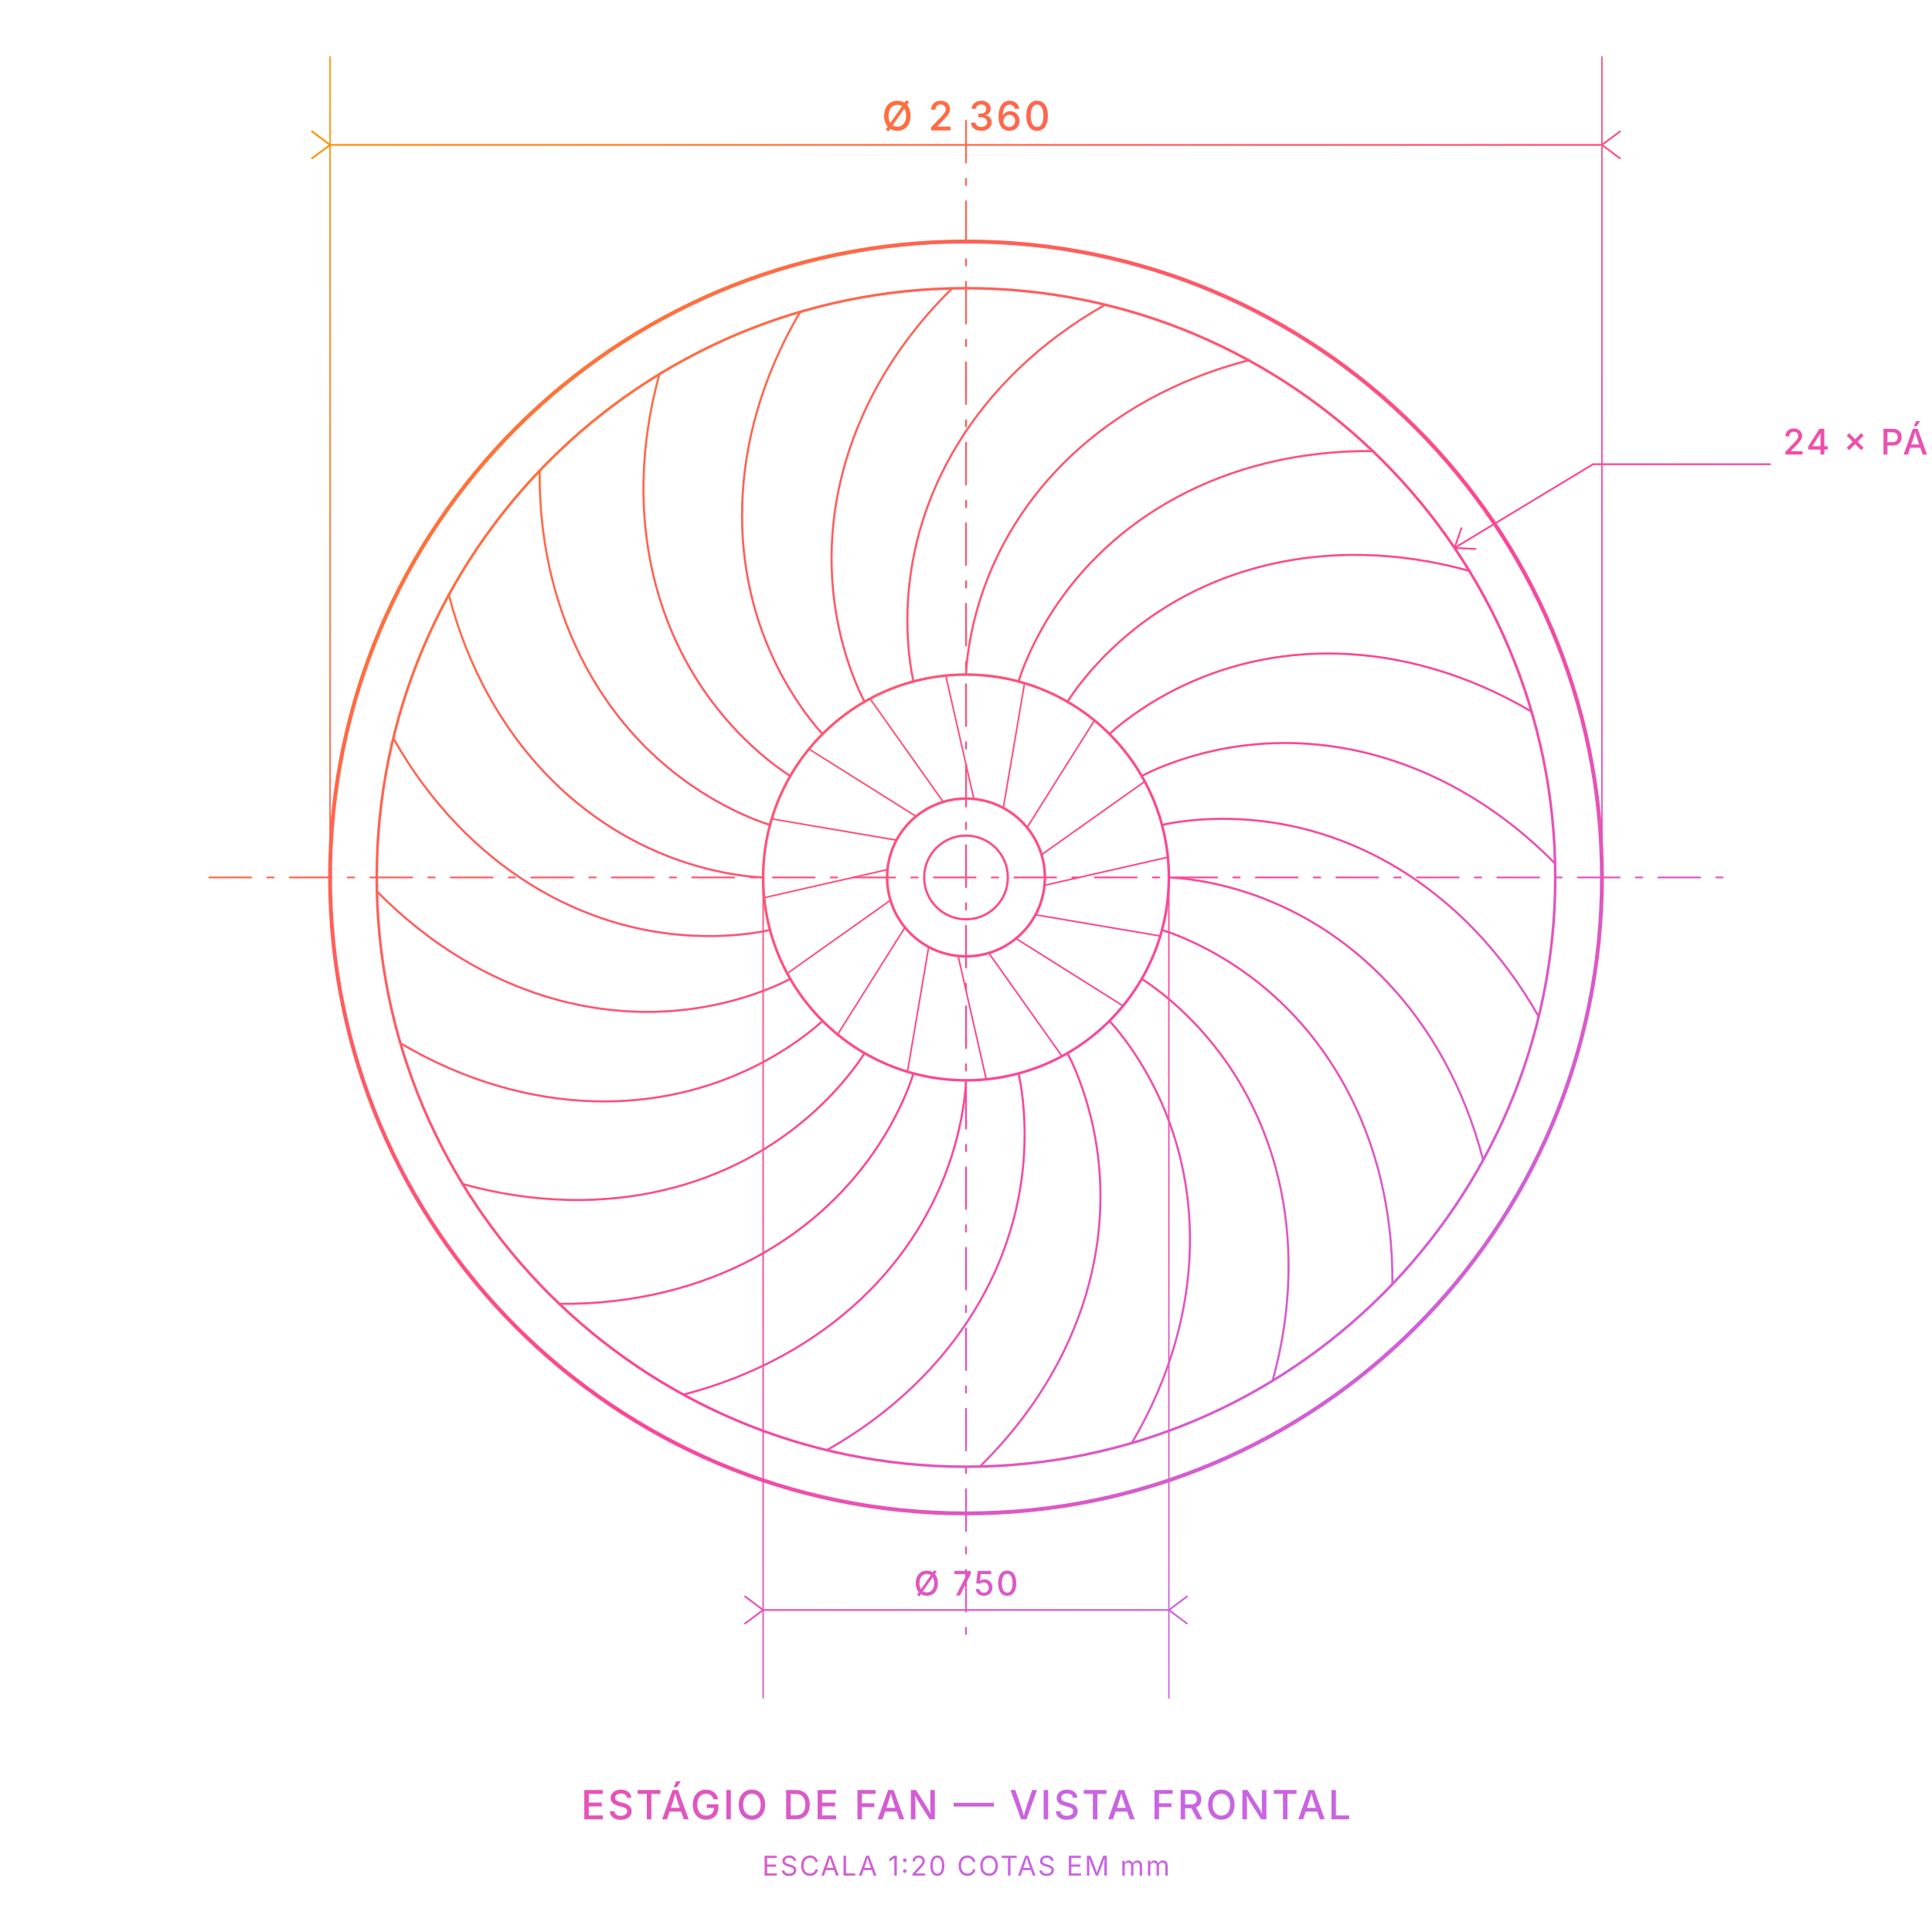
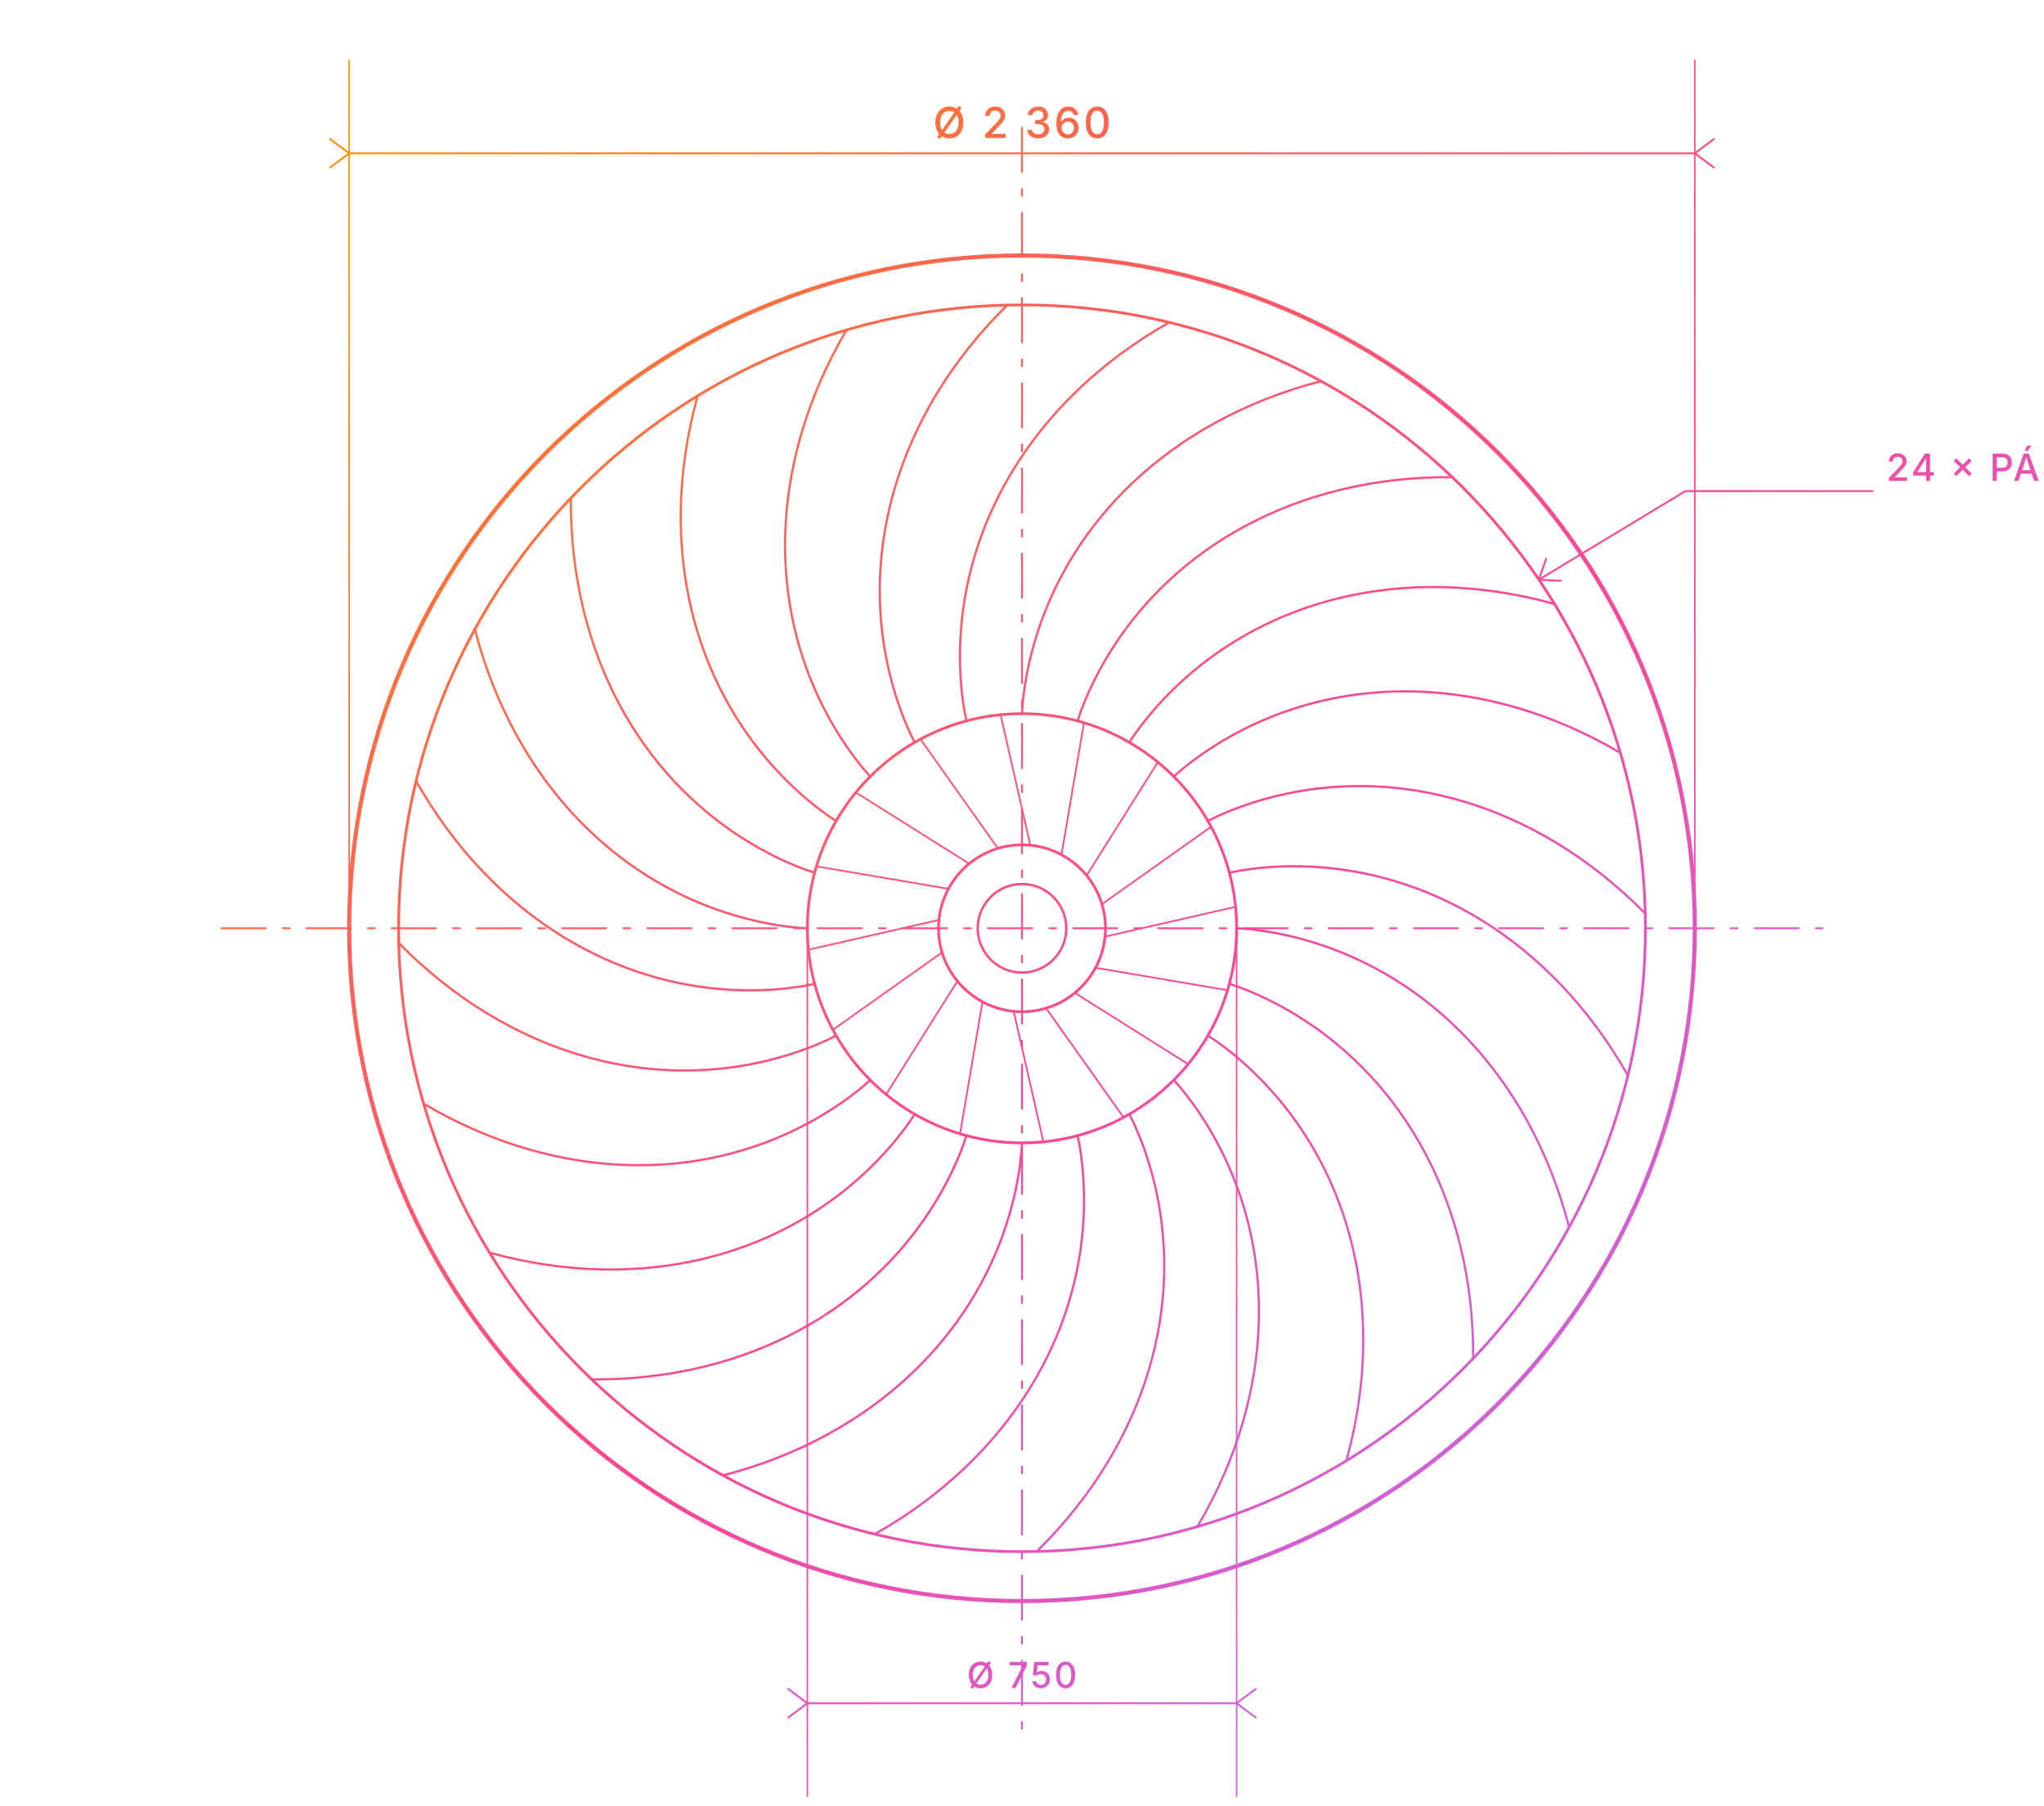
- <svg xmlns="http://www.w3.org/2000/svg" viewBox="0 0 1200 1200" width="1200" height="1200">
+ <svg xmlns="http://www.w3.org/2000/svg" viewBox="0 0 1200 1060" width="1200" height="1060">
  <defs>
    <linearGradient id="patronos" gradientUnits="userSpaceOnUse" x1="120.2" y1="120.2" x2="890.3" y2="890.3">
      <stop offset="0%" stop-color="#ff9700" />
      <stop offset="33%" stop-color="#ff6253" />
      <stop offset="67%" stop-color="#fc4696" />
      <stop offset="100%" stop-color="#c964e2" />
    </linearGradient>
  </defs>
  <g fill="none" stroke="url(#patronos)" stroke-linecap="round" stroke-linejoin="round">
    <circle cx="600.00" cy="545.00" r="395.00" stroke-width="2.4" />
    <circle cx="600.00" cy="545.00" r="366.00" stroke-width="1.6" />
    <circle cx="600.00" cy="545.00" r="126.00" stroke-width="1.6" />
    <circle cx="600.00" cy="545.00" r="49.00" stroke-width="1.6" />
    <circle cx="600.00" cy="545.00" r="26.00" stroke-width="1.4" />
    <path d="M 726.00,545.00 L 732.00,545.38 L 738.00,546.04 L 743.99,546.92 L 749.97,547.99 L 755.94,549.24 L 761.90,550.69 L 767.84,552.32 L 773.76,554.14 L 779.65,556.14 L 785.52,558.34 L 791.35,560.73 L 797.15,563.32 L 802.90,566.11 L 808.61,569.10 L 814.27,572.28 L 819.87,575.68 L 825.41,579.28 L 830.88,583.08 L 836.28,587.10 L 841.60,591.33 L 846.83,595.77 L 851.98,600.42 L 857.02,605.29 L 861.97,610.37 L 866.80,615.67 L 871.51,621.18 L 876.11,626.91 L 880.57,632.86 L 884.89,639.01 L 889.07,645.38 L 893.09,651.97 L 896.96,658.76 L 900.65,665.76 L 904.17,672.98 L 907.51,680.39 L 910.66,688.01 L 913.61,695.83 L 916.36,703.85 L 918.89,712.07 L 921.20,720.47" stroke-width="1.3" />
    <path d="M 721.71,577.61 L 727.40,579.53 L 733.02,581.72 L 738.59,584.12 L 744.09,586.70 L 749.53,589.46 L 754.91,592.40 L 760.23,595.51 L 765.47,598.80 L 770.65,602.26 L 775.75,605.90 L 780.76,609.72 L 785.69,613.72 L 790.53,617.90 L 795.27,622.27 L 799.91,626.81 L 804.44,631.54 L 808.86,636.45 L 813.16,641.54 L 817.33,646.82 L 821.37,652.28 L 825.28,657.93 L 829.05,663.75 L 832.66,669.76 L 836.12,675.95 L 839.42,682.32 L 842.54,688.86 L 845.50,695.58 L 848.27,702.48 L 850.85,709.54 L 853.24,716.78 L 855.42,724.18 L 857.39,731.74 L 859.15,739.46 L 860.69,747.34 L 861.99,755.37 L 863.06,763.55 L 863.89,771.86 L 864.46,780.32 L 864.78,788.91 L 864.84,797.62" stroke-width="1.3" />
    <path d="M 709.12,608.00 L 714.13,611.33 L 718.99,614.90 L 723.74,618.65 L 728.39,622.57 L 732.93,626.65 L 737.37,630.88 L 741.70,635.26 L 745.91,639.79 L 750.01,644.48 L 753.99,649.32 L 757.85,654.30 L 761.58,659.44 L 765.17,664.73 L 768.62,670.17 L 771.92,675.76 L 775.07,681.50 L 778.07,687.39 L 780.91,693.42 L 783.57,699.60 L 786.06,705.92 L 788.38,712.38 L 790.51,718.99 L 792.44,725.73 L 794.18,732.60 L 795.72,739.60 L 797.05,746.73 L 798.16,753.99 L 799.05,761.37 L 799.71,768.86 L 800.15,776.47 L 800.34,784.18 L 800.29,792.00 L 799.99,799.91 L 799.43,807.92 L 798.62,816.01 L 797.53,824.18 L 796.18,832.43 L 794.55,840.75 L 792.63,849.13 L 790.43,857.56" stroke-width="1.3" />
    <path d="M 689.10,634.10 L 693.07,638.60 L 696.84,643.31 L 700.46,648.17 L 703.93,653.16 L 707.27,658.27 L 710.46,663.50 L 713.51,668.86 L 716.41,674.33 L 719.16,679.91 L 721.75,685.62 L 724.18,691.43 L 726.45,697.36 L 728.55,703.40 L 730.47,709.55 L 732.22,715.80 L 733.78,722.16 L 735.15,728.63 L 736.33,735.19 L 737.30,741.84 L 738.08,748.60 L 738.64,755.44 L 738.98,762.37 L 739.11,769.38 L 739.01,776.46 L 738.68,783.63 L 738.12,790.86 L 737.32,798.16 L 736.27,805.51 L 734.97,812.92 L 733.42,820.38 L 731.61,827.88 L 729.54,835.42 L 727.20,842.99 L 724.59,850.58 L 721.71,858.18 L 718.55,865.80 L 715.10,873.41 L 711.37,881.02 L 707.35,888.62 L 703.04,896.20" stroke-width="1.3" />
    <path d="M 663.00,654.12 L 665.67,659.50 L 668.10,665.03 L 670.33,670.65 L 672.40,676.37 L 674.30,682.17 L 676.02,688.05 L 677.58,694.01 L 678.97,700.05 L 680.18,706.16 L 681.21,712.34 L 682.05,718.58 L 682.71,724.90 L 683.17,731.28 L 683.44,737.71 L 683.51,744.21 L 683.37,750.75 L 683.02,757.35 L 682.46,763.99 L 681.68,770.67 L 680.68,777.39 L 679.45,784.15 L 677.99,790.93 L 676.30,797.73 L 674.37,804.56 L 672.20,811.39 L 669.78,818.23 L 667.11,825.07 L 664.20,831.91 L 661.03,838.73 L 657.60,845.53 L 653.91,852.31 L 649.96,859.05 L 645.74,865.75 L 641.26,872.41 L 636.50,879.01 L 631.48,885.55 L 626.18,892.01 L 620.61,898.40 L 614.76,904.70 L 608.64,910.90" stroke-width="1.3" />
    <path d="M 632.61,666.71 L 633.80,672.60 L 634.71,678.56 L 635.42,684.58 L 635.93,690.63 L 636.26,696.73 L 636.41,702.86 L 636.37,709.02 L 636.15,715.20 L 635.73,721.42 L 635.13,727.65 L 634.33,733.91 L 633.33,740.17 L 632.13,746.45 L 630.72,752.74 L 629.10,759.03 L 627.27,765.32 L 625.23,771.60 L 622.97,777.87 L 620.49,784.12 L 617.78,790.36 L 614.84,796.56 L 611.68,802.74 L 608.28,808.87 L 604.65,814.96 L 600.79,821.00 L 596.68,826.98 L 592.34,832.90 L 587.75,838.74 L 582.93,844.51 L 577.85,850.20 L 572.54,855.79 L 566.97,861.28 L 561.17,866.66 L 555.11,871.93 L 548.81,877.08 L 542.26,882.09 L 535.47,886.97 L 528.44,891.69 L 521.16,896.26 L 513.64,900.67" stroke-width="1.3" />
    <path d="M 600.00,671.00 L 599.62,677.00 L 598.96,683.00 L 598.08,688.99 L 597.01,694.97 L 595.76,700.94 L 594.31,706.90 L 592.68,712.84 L 590.86,718.76 L 588.86,724.65 L 586.66,730.52 L 584.27,736.35 L 581.68,742.15 L 578.89,747.90 L 575.90,753.61 L 572.72,759.27 L 569.32,764.87 L 565.72,770.41 L 561.92,775.88 L 557.90,781.28 L 553.67,786.60 L 549.23,791.83 L 544.58,796.98 L 539.71,802.02 L 534.63,806.97 L 529.33,811.80 L 523.82,816.51 L 518.09,821.11 L 512.14,825.57 L 505.99,829.89 L 499.62,834.07 L 493.03,838.09 L 486.24,841.96 L 479.24,845.65 L 472.02,849.17 L 464.61,852.51 L 456.99,855.66 L 449.17,858.61 L 441.15,861.36 L 432.93,863.89 L 424.53,866.20" stroke-width="1.3" />
    <path d="M 567.39,666.71 L 565.47,672.40 L 563.28,678.02 L 560.88,683.59 L 558.30,689.09 L 555.54,694.53 L 552.60,699.91 L 549.49,705.23 L 546.20,710.47 L 542.74,715.65 L 539.10,720.75 L 535.28,725.76 L 531.28,730.69 L 527.10,735.53 L 522.73,740.27 L 518.19,744.91 L 513.46,749.44 L 508.55,753.86 L 503.46,758.16 L 498.18,762.33 L 492.72,766.37 L 487.07,770.28 L 481.25,774.05 L 475.24,777.66 L 469.05,781.12 L 462.68,784.42 L 456.14,787.54 L 449.42,790.50 L 442.52,793.27 L 435.46,795.85 L 428.22,798.24 L 420.82,800.42 L 413.26,802.39 L 405.54,804.15 L 397.66,805.69 L 389.63,806.99 L 381.45,808.06 L 373.14,808.89 L 364.68,809.46 L 356.09,809.78 L 347.38,809.84" stroke-width="1.3" />
    <path d="M 537.00,654.12 L 533.67,659.13 L 530.10,663.99 L 526.35,668.74 L 522.43,673.39 L 518.35,677.93 L 514.12,682.37 L 509.74,686.70 L 505.21,690.91 L 500.52,695.01 L 495.68,698.99 L 490.70,702.85 L 485.56,706.58 L 480.27,710.17 L 474.83,713.62 L 469.24,716.92 L 463.50,720.07 L 457.61,723.07 L 451.58,725.91 L 445.40,728.57 L 439.08,731.06 L 432.62,733.38 L 426.01,735.51 L 419.27,737.44 L 412.40,739.18 L 405.40,740.72 L 398.27,742.05 L 391.01,743.16 L 383.63,744.05 L 376.14,744.71 L 368.53,745.15 L 360.82,745.34 L 353.00,745.29 L 345.09,744.99 L 337.08,744.43 L 328.99,743.62 L 320.82,742.53 L 312.57,741.18 L 304.25,739.55 L 295.87,737.63 L 287.44,735.43" stroke-width="1.3" />
    <path d="M 510.90,634.10 L 506.40,638.07 L 501.69,641.84 L 496.83,645.46 L 491.84,648.93 L 486.73,652.27 L 481.50,655.46 L 476.14,658.51 L 470.67,661.41 L 465.09,664.16 L 459.38,666.75 L 453.57,669.18 L 447.64,671.45 L 441.60,673.55 L 435.45,675.47 L 429.20,677.22 L 422.84,678.78 L 416.37,680.15 L 409.81,681.33 L 403.16,682.30 L 396.40,683.08 L 389.56,683.64 L 382.63,683.98 L 375.62,684.11 L 368.54,684.01 L 361.37,683.68 L 354.14,683.12 L 346.84,682.32 L 339.49,681.27 L 332.08,679.97 L 324.62,678.42 L 317.12,676.61 L 309.58,674.54 L 302.01,672.20 L 294.42,669.59 L 286.82,666.71 L 279.20,663.55 L 271.59,660.10 L 263.98,656.37 L 256.38,652.35 L 248.80,648.04" stroke-width="1.3" />
    <path d="M 490.88,608.00 L 485.50,610.67 L 479.97,613.10 L 474.35,615.33 L 468.63,617.40 L 462.83,619.30 L 456.95,621.02 L 450.99,622.58 L 444.95,623.97 L 438.84,625.18 L 432.66,626.21 L 426.42,627.05 L 420.10,627.71 L 413.72,628.17 L 407.29,628.44 L 400.79,628.51 L 394.25,628.37 L 387.65,628.02 L 381.01,627.46 L 374.33,626.68 L 367.61,625.68 L 360.85,624.45 L 354.07,622.99 L 347.27,621.30 L 340.44,619.37 L 333.61,617.20 L 326.77,614.78 L 319.93,612.11 L 313.09,609.20 L 306.27,606.03 L 299.47,602.60 L 292.69,598.91 L 285.95,594.96 L 279.25,590.74 L 272.59,586.26 L 265.99,581.50 L 259.45,576.48 L 252.99,571.18 L 246.60,565.61 L 240.30,559.76 L 234.10,553.64" stroke-width="1.3" />
    <path d="M 478.29,577.61 L 472.40,578.80 L 466.44,579.71 L 460.42,580.42 L 454.37,580.93 L 448.27,581.26 L 442.14,581.41 L 435.98,581.37 L 429.80,581.15 L 423.58,580.73 L 417.35,580.13 L 411.09,579.33 L 404.83,578.33 L 398.55,577.13 L 392.26,575.72 L 385.97,574.10 L 379.68,572.27 L 373.40,570.23 L 367.13,567.97 L 360.88,565.49 L 354.64,562.78 L 348.44,559.84 L 342.26,556.68 L 336.13,553.28 L 330.04,549.65 L 324.00,545.79 L 318.02,541.68 L 312.10,537.34 L 306.26,532.75 L 300.49,527.93 L 294.80,522.85 L 289.21,517.54 L 283.72,511.97 L 278.34,506.17 L 273.07,500.11 L 267.92,493.81 L 262.91,487.26 L 258.03,480.47 L 253.31,473.44 L 248.74,466.16 L 244.33,458.64" stroke-width="1.3" />
    <path d="M 474.00,545.00 L 468.00,544.62 L 462.00,543.96 L 456.01,543.08 L 450.03,542.01 L 444.06,540.76 L 438.10,539.31 L 432.16,537.68 L 426.24,535.86 L 420.35,533.86 L 414.48,531.66 L 408.65,529.27 L 402.85,526.68 L 397.10,523.89 L 391.39,520.90 L 385.73,517.72 L 380.13,514.32 L 374.59,510.72 L 369.12,506.92 L 363.72,502.90 L 358.40,498.67 L 353.17,494.23 L 348.02,489.58 L 342.98,484.71 L 338.03,479.63 L 333.20,474.33 L 328.49,468.82 L 323.89,463.09 L 319.43,457.14 L 315.11,450.99 L 310.93,444.62 L 306.91,438.03 L 303.04,431.24 L 299.35,424.24 L 295.83,417.02 L 292.49,409.61 L 289.34,401.99 L 286.39,394.17 L 283.64,386.15 L 281.11,377.93 L 278.80,369.53" stroke-width="1.3" />
    <path d="M 478.29,512.39 L 472.60,510.47 L 466.98,508.28 L 461.41,505.88 L 455.91,503.30 L 450.47,500.54 L 445.09,497.60 L 439.77,494.49 L 434.53,491.20 L 429.35,487.74 L 424.25,484.10 L 419.24,480.28 L 414.31,476.28 L 409.47,472.10 L 404.73,467.73 L 400.09,463.19 L 395.56,458.46 L 391.14,453.55 L 386.84,448.46 L 382.67,443.18 L 378.63,437.72 L 374.72,432.07 L 370.95,426.25 L 367.34,420.24 L 363.88,414.05 L 360.58,407.68 L 357.46,401.14 L 354.50,394.42 L 351.73,387.52 L 349.15,380.46 L 346.76,373.22 L 344.58,365.82 L 342.61,358.26 L 340.85,350.54 L 339.31,342.66 L 338.01,334.63 L 336.94,326.45 L 336.11,318.14 L 335.54,309.68 L 335.22,301.09 L 335.16,292.38" stroke-width="1.3" />
    <path d="M 490.88,482.00 L 485.87,478.67 L 481.01,475.10 L 476.26,471.35 L 471.61,467.43 L 467.07,463.35 L 462.63,459.12 L 458.30,454.74 L 454.09,450.21 L 449.99,445.52 L 446.01,440.68 L 442.15,435.70 L 438.42,430.56 L 434.83,425.27 L 431.38,419.83 L 428.08,414.24 L 424.93,408.50 L 421.93,402.61 L 419.09,396.58 L 416.43,390.40 L 413.94,384.08 L 411.62,377.62 L 409.49,371.01 L 407.56,364.27 L 405.82,357.40 L 404.28,350.40 L 402.95,343.27 L 401.84,336.01 L 400.95,328.63 L 400.29,321.14 L 399.85,313.53 L 399.66,305.82 L 399.71,298.00 L 400.01,290.09 L 400.57,282.08 L 401.38,273.99 L 402.47,265.82 L 403.82,257.57 L 405.45,249.25 L 407.37,240.87 L 409.57,232.44" stroke-width="1.3" />
    <path d="M 510.90,455.90 L 506.93,451.40 L 503.16,446.69 L 499.54,441.83 L 496.07,436.84 L 492.73,431.73 L 489.54,426.50 L 486.49,421.14 L 483.59,415.67 L 480.84,410.09 L 478.25,404.38 L 475.82,398.57 L 473.55,392.64 L 471.45,386.60 L 469.53,380.45 L 467.78,374.20 L 466.22,367.84 L 464.85,361.37 L 463.67,354.81 L 462.70,348.16 L 461.92,341.40 L 461.36,334.56 L 461.02,327.63 L 460.89,320.62 L 460.99,313.54 L 461.32,306.37 L 461.88,299.14 L 462.68,291.84 L 463.73,284.49 L 465.03,277.08 L 466.58,269.62 L 468.39,262.12 L 470.46,254.58 L 472.80,247.01 L 475.41,239.42 L 478.29,231.82 L 481.45,224.20 L 484.90,216.59 L 488.63,208.98 L 492.65,201.38 L 496.96,193.80" stroke-width="1.3" />
    <path d="M 537.00,435.88 L 534.33,430.50 L 531.90,424.97 L 529.67,419.35 L 527.60,413.63 L 525.70,407.83 L 523.98,401.95 L 522.42,395.99 L 521.03,389.95 L 519.82,383.84 L 518.79,377.66 L 517.95,371.42 L 517.29,365.10 L 516.83,358.72 L 516.56,352.29 L 516.49,345.79 L 516.63,339.25 L 516.98,332.65 L 517.54,326.01 L 518.32,319.33 L 519.32,312.61 L 520.55,305.85 L 522.01,299.07 L 523.70,292.27 L 525.63,285.44 L 527.80,278.61 L 530.22,271.77 L 532.89,264.93 L 535.80,258.09 L 538.97,251.27 L 542.40,244.47 L 546.09,237.69 L 550.04,230.95 L 554.26,224.25 L 558.74,217.59 L 563.50,210.99 L 568.52,204.45 L 573.82,197.99 L 579.39,191.60 L 585.24,185.30 L 591.36,179.10" stroke-width="1.3" />
    <path d="M 567.39,423.29 L 566.20,417.40 L 565.29,411.44 L 564.58,405.42 L 564.07,399.37 L 563.74,393.27 L 563.59,387.14 L 563.63,380.98 L 563.85,374.80 L 564.27,368.58 L 564.87,362.35 L 565.67,356.09 L 566.67,349.83 L 567.87,343.55 L 569.28,337.26 L 570.90,330.97 L 572.73,324.68 L 574.77,318.40 L 577.03,312.13 L 579.51,305.88 L 582.22,299.64 L 585.16,293.44 L 588.32,287.26 L 591.72,281.13 L 595.35,275.04 L 599.21,269.00 L 603.32,263.02 L 607.66,257.10 L 612.25,251.26 L 617.07,245.49 L 622.15,239.80 L 627.46,234.21 L 633.03,228.72 L 638.83,223.34 L 644.89,218.07 L 651.19,212.92 L 657.74,207.91 L 664.53,203.03 L 671.56,198.31 L 678.84,193.74 L 686.36,189.33" stroke-width="1.3" />
    <path d="M 600.00,419.00 L 600.38,413.00 L 601.04,407.00 L 601.92,401.01 L 602.99,395.03 L 604.24,389.06 L 605.69,383.10 L 607.32,377.16 L 609.14,371.24 L 611.14,365.35 L 613.34,359.48 L 615.73,353.65 L 618.32,347.85 L 621.11,342.10 L 624.10,336.39 L 627.28,330.73 L 630.68,325.13 L 634.28,319.59 L 638.08,314.12 L 642.10,308.72 L 646.33,303.40 L 650.77,298.17 L 655.42,293.02 L 660.29,287.98 L 665.37,283.03 L 670.67,278.20 L 676.18,273.49 L 681.91,268.89 L 687.86,264.43 L 694.01,260.11 L 700.38,255.93 L 706.97,251.91 L 713.76,248.04 L 720.76,244.35 L 727.98,240.83 L 735.39,237.49 L 743.01,234.34 L 750.83,231.39 L 758.85,228.64 L 767.07,226.11 L 775.47,223.80" stroke-width="1.3" />
    <path d="M 632.61,423.29 L 634.53,417.60 L 636.72,411.98 L 639.12,406.41 L 641.70,400.91 L 644.46,395.47 L 647.40,390.09 L 650.51,384.77 L 653.80,379.53 L 657.26,374.35 L 660.90,369.25 L 664.72,364.24 L 668.72,359.31 L 672.90,354.47 L 677.27,349.73 L 681.81,345.09 L 686.54,340.56 L 691.45,336.14 L 696.54,331.84 L 701.82,327.67 L 707.28,323.63 L 712.93,319.72 L 718.75,315.95 L 724.76,312.34 L 730.95,308.88 L 737.32,305.58 L 743.86,302.46 L 750.58,299.50 L 757.48,296.73 L 764.54,294.15 L 771.78,291.76 L 779.18,289.58 L 786.74,287.61 L 794.46,285.85 L 802.34,284.31 L 810.37,283.01 L 818.55,281.94 L 826.86,281.11 L 835.32,280.54 L 843.91,280.22 L 852.62,280.16" stroke-width="1.3" />
    <path d="M 663.00,435.88 L 666.33,430.87 L 669.90,426.01 L 673.65,421.26 L 677.57,416.61 L 681.65,412.07 L 685.88,407.63 L 690.26,403.30 L 694.79,399.09 L 699.48,394.99 L 704.32,391.01 L 709.30,387.15 L 714.44,383.42 L 719.73,379.83 L 725.17,376.38 L 730.76,373.08 L 736.50,369.93 L 742.39,366.93 L 748.42,364.09 L 754.60,361.43 L 760.92,358.94 L 767.38,356.62 L 773.99,354.49 L 780.73,352.56 L 787.60,350.82 L 794.60,349.28 L 801.73,347.95 L 808.99,346.84 L 816.37,345.95 L 823.86,345.29 L 831.47,344.85 L 839.18,344.66 L 847.00,344.71 L 854.91,345.01 L 862.92,345.57 L 871.01,346.38 L 879.18,347.47 L 887.43,348.82 L 895.75,350.45 L 904.13,352.37 L 912.56,354.57" stroke-width="1.3" />
    <path d="M 689.10,455.90 L 693.60,451.93 L 698.31,448.16 L 703.17,444.54 L 708.16,441.07 L 713.27,437.73 L 718.50,434.54 L 723.86,431.49 L 729.33,428.59 L 734.91,425.84 L 740.62,423.25 L 746.43,420.82 L 752.36,418.55 L 758.40,416.45 L 764.55,414.53 L 770.80,412.78 L 777.16,411.22 L 783.63,409.85 L 790.19,408.67 L 796.84,407.70 L 803.60,406.92 L 810.44,406.36 L 817.37,406.02 L 824.38,405.89 L 831.46,405.99 L 838.63,406.32 L 845.86,406.88 L 853.16,407.68 L 860.51,408.73 L 867.92,410.03 L 875.38,411.58 L 882.88,413.39 L 890.42,415.46 L 897.99,417.80 L 905.58,420.41 L 913.18,423.29 L 920.80,426.45 L 928.41,429.90 L 936.02,433.63 L 943.62,437.65 L 951.20,441.96" stroke-width="1.3" />
    <path d="M 709.12,482.00 L 714.50,479.33 L 720.03,476.90 L 725.65,474.67 L 731.37,472.60 L 737.17,470.70 L 743.05,468.98 L 749.01,467.42 L 755.05,466.03 L 761.16,464.82 L 767.34,463.79 L 773.58,462.95 L 779.90,462.29 L 786.28,461.83 L 792.71,461.56 L 799.21,461.49 L 805.75,461.63 L 812.35,461.98 L 818.99,462.54 L 825.67,463.32 L 832.39,464.32 L 839.15,465.55 L 845.93,467.01 L 852.73,468.70 L 859.56,470.63 L 866.39,472.80 L 873.23,475.22 L 880.07,477.89 L 886.91,480.80 L 893.73,483.97 L 900.53,487.40 L 907.31,491.09 L 914.05,495.04 L 920.75,499.26 L 927.41,503.74 L 934.01,508.50 L 940.55,513.52 L 947.01,518.82 L 953.40,524.39 L 959.70,530.24 L 965.90,536.36" stroke-width="1.3" />
    <path d="M 721.71,512.39 L 727.60,511.20 L 733.56,510.29 L 739.58,509.58 L 745.63,509.07 L 751.73,508.74 L 757.86,508.59 L 764.02,508.63 L 770.20,508.85 L 776.42,509.27 L 782.65,509.87 L 788.91,510.67 L 795.17,511.67 L 801.45,512.87 L 807.74,514.28 L 814.03,515.90 L 820.32,517.73 L 826.60,519.77 L 832.87,522.03 L 839.12,524.51 L 845.36,527.22 L 851.56,530.16 L 857.74,533.32 L 863.87,536.72 L 869.96,540.35 L 876.00,544.21 L 881.98,548.32 L 887.90,552.66 L 893.74,557.25 L 899.51,562.07 L 905.20,567.15 L 910.79,572.46 L 916.28,578.03 L 921.66,583.83 L 926.93,589.89 L 932.08,596.19 L 937.09,602.74 L 941.97,609.53 L 946.69,616.56 L 951.26,623.84 L 955.67,631.36" stroke-width="1.3" />
    <path d="M 648.76,549.89 L 725.37,532.42" stroke-width="1.0" />
    <path d="M 643.17,568.18 L 720.64,581.36" stroke-width="1.0" />
    <path d="M 631.02,582.93 L 697.55,624.76" stroke-width="1.0" />
    <path d="M 614.14,591.92 L 659.60,656.01" stroke-width="1.0" />
    <path d="M 595.11,593.76 L 612.58,670.37" stroke-width="1.0" />
    <path d="M 576.82,588.17 L 563.64,665.64" stroke-width="1.0" />
    <path d="M 562.07,576.02 L 520.24,642.55" stroke-width="1.0" />
    <path d="M 553.08,559.14 L 488.99,604.60" stroke-width="1.0" />
    <path d="M 551.24,540.11 L 474.63,557.58" stroke-width="1.0" />
    <path d="M 556.83,521.82 L 479.36,508.64" stroke-width="1.0" />
    <path d="M 568.98,507.07 L 502.45,465.24" stroke-width="1.0" />
    <path d="M 585.86,498.08 L 540.40,433.99" stroke-width="1.0" />
    <path d="M 604.89,496.24 L 587.42,419.63" stroke-width="1.0" />
    <path d="M 623.18,501.83 L 636.36,424.36" stroke-width="1.0" />
    <path d="M 637.93,513.98 L 679.76,447.45" stroke-width="1.0" />
    <path d="M 646.92,530.86 L 711.01,485.40" stroke-width="1.0" />
    <path d="M 130.00,545.00 L 1070.00,545.00" stroke-width="1.1" stroke-dasharray="26 10 4 10" />
    <path d="M 600.00,75.00 L 600.00,1015.00" stroke-width="1.1" stroke-dasharray="26 10 4 10" />
    <path d="M 205.00,90.00 L 995.00,90.00" stroke-width="1.1" />
    <path d="M 193.78,98.38 L 205.00,90.00" stroke-width="1.1" />
    <path d="M 193.78,81.62 L 205.00,90.00" stroke-width="1.1" />
    <path d="M 1006.22,81.62 L 995.00,90.00" stroke-width="1.1" />
    <path d="M 1006.22,98.38 L 995.00,90.00" stroke-width="1.1" />
    <path d="M 205.00,545.00 L 205.00,35.40" stroke-width="0.88" />
    <path d="M 995.00,545.00 L 995.00,35.40" stroke-width="0.88" />
    <text x="600.00" y="81.00" font-family="Inter, 'Helvetica Neue', Helvetica, Arial, sans-serif" font-size="25" font-weight="500" letter-spacing="0.06em" text-anchor="middle" fill="url(#patronos)" stroke="none">Ø 2 360</text>
    <path d="M 474.00,1000.00 L 726.00,1000.00" stroke-width="1.1" />
    <path d="M 462.78,1008.38 L 474.00,1000.00" stroke-width="1.1" />
    <path d="M 462.78,991.62 L 474.00,1000.00" stroke-width="1.1" />
    <path d="M 737.22,991.62 L 726.00,1000.00" stroke-width="1.1" />
    <path d="M 737.22,1008.38 L 726.00,1000.00" stroke-width="1.1" />
    <path d="M 474.00,545.00 L 474.00,1054.60" stroke-width="0.88" />
    <path d="M 726.00,545.00 L 726.00,1054.60" stroke-width="0.88" />
    <text x="600.00" y="991.00" font-family="Inter, 'Helvetica Neue', Helvetica, Arial, sans-serif" font-size="21" font-weight="500" letter-spacing="0.06em" text-anchor="middle" fill="url(#patronos)" stroke="none">Ø 750</text>
    <path d="M 903.43,340.34 L 989.43,288.34 L 1099.43,288.34" stroke-width="1.1" />
    <path d="M 907.71,328.06 L 903.43,340.34" stroke-width="1.1" />
    <path d="M 916.41,340.96 L 903.43,340.34" stroke-width="1.1" />
    <text x="1107.43" y="282.34" font-family="Inter, 'Helvetica Neue', Helvetica, Arial, sans-serif" font-size="22" font-weight="500" letter-spacing="0.06em" text-anchor="start" fill="url(#patronos)" stroke="none">24 × PÁS</text>
-     <text x="600.00" y="1130.00" font-family="Inter, 'Helvetica Neue', Helvetica, Arial, sans-serif" font-size="25" font-weight="500" letter-spacing="0.06em" text-anchor="middle" fill="url(#patronos)" stroke="none">ESTÁGIO DE FAN — VISTA FRONTAL</text>
-     <text x="600.00" y="1165.00" font-family="Inter, 'Helvetica Neue', Helvetica, Arial, sans-serif" font-size="17" font-weight="400" letter-spacing="0.06em" text-anchor="middle" fill="url(#patronos)" stroke="none">ESCALA 1:20   COTAS EM mm</text>
  </g>
</svg>
